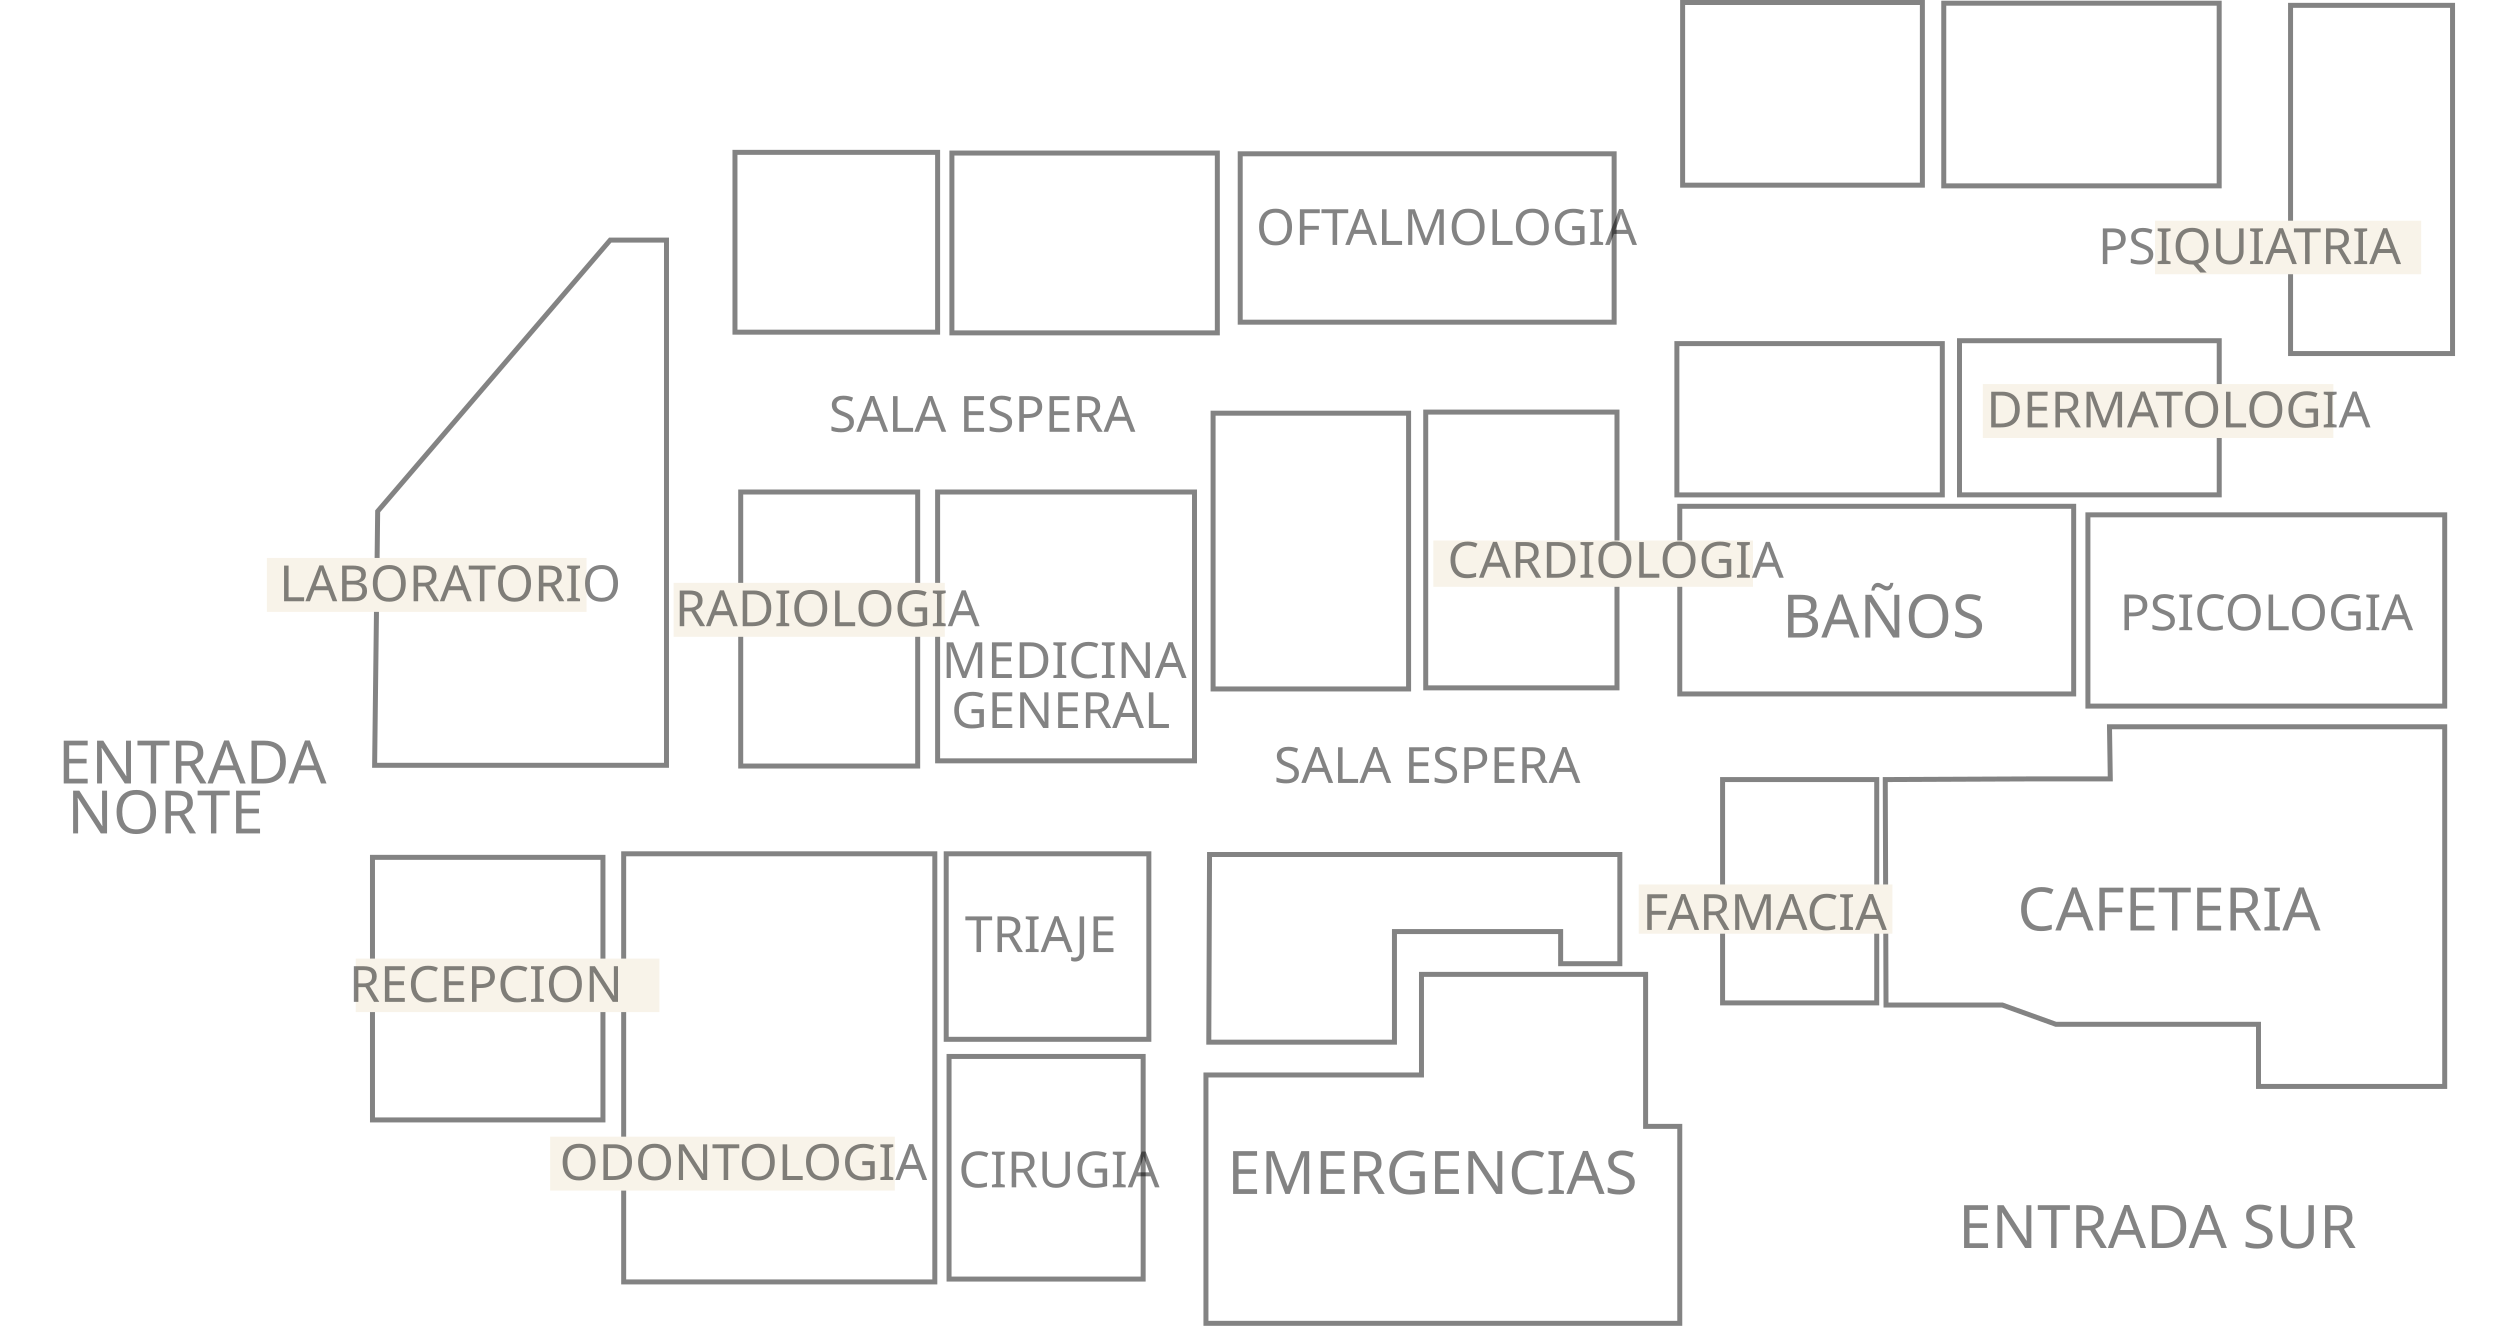
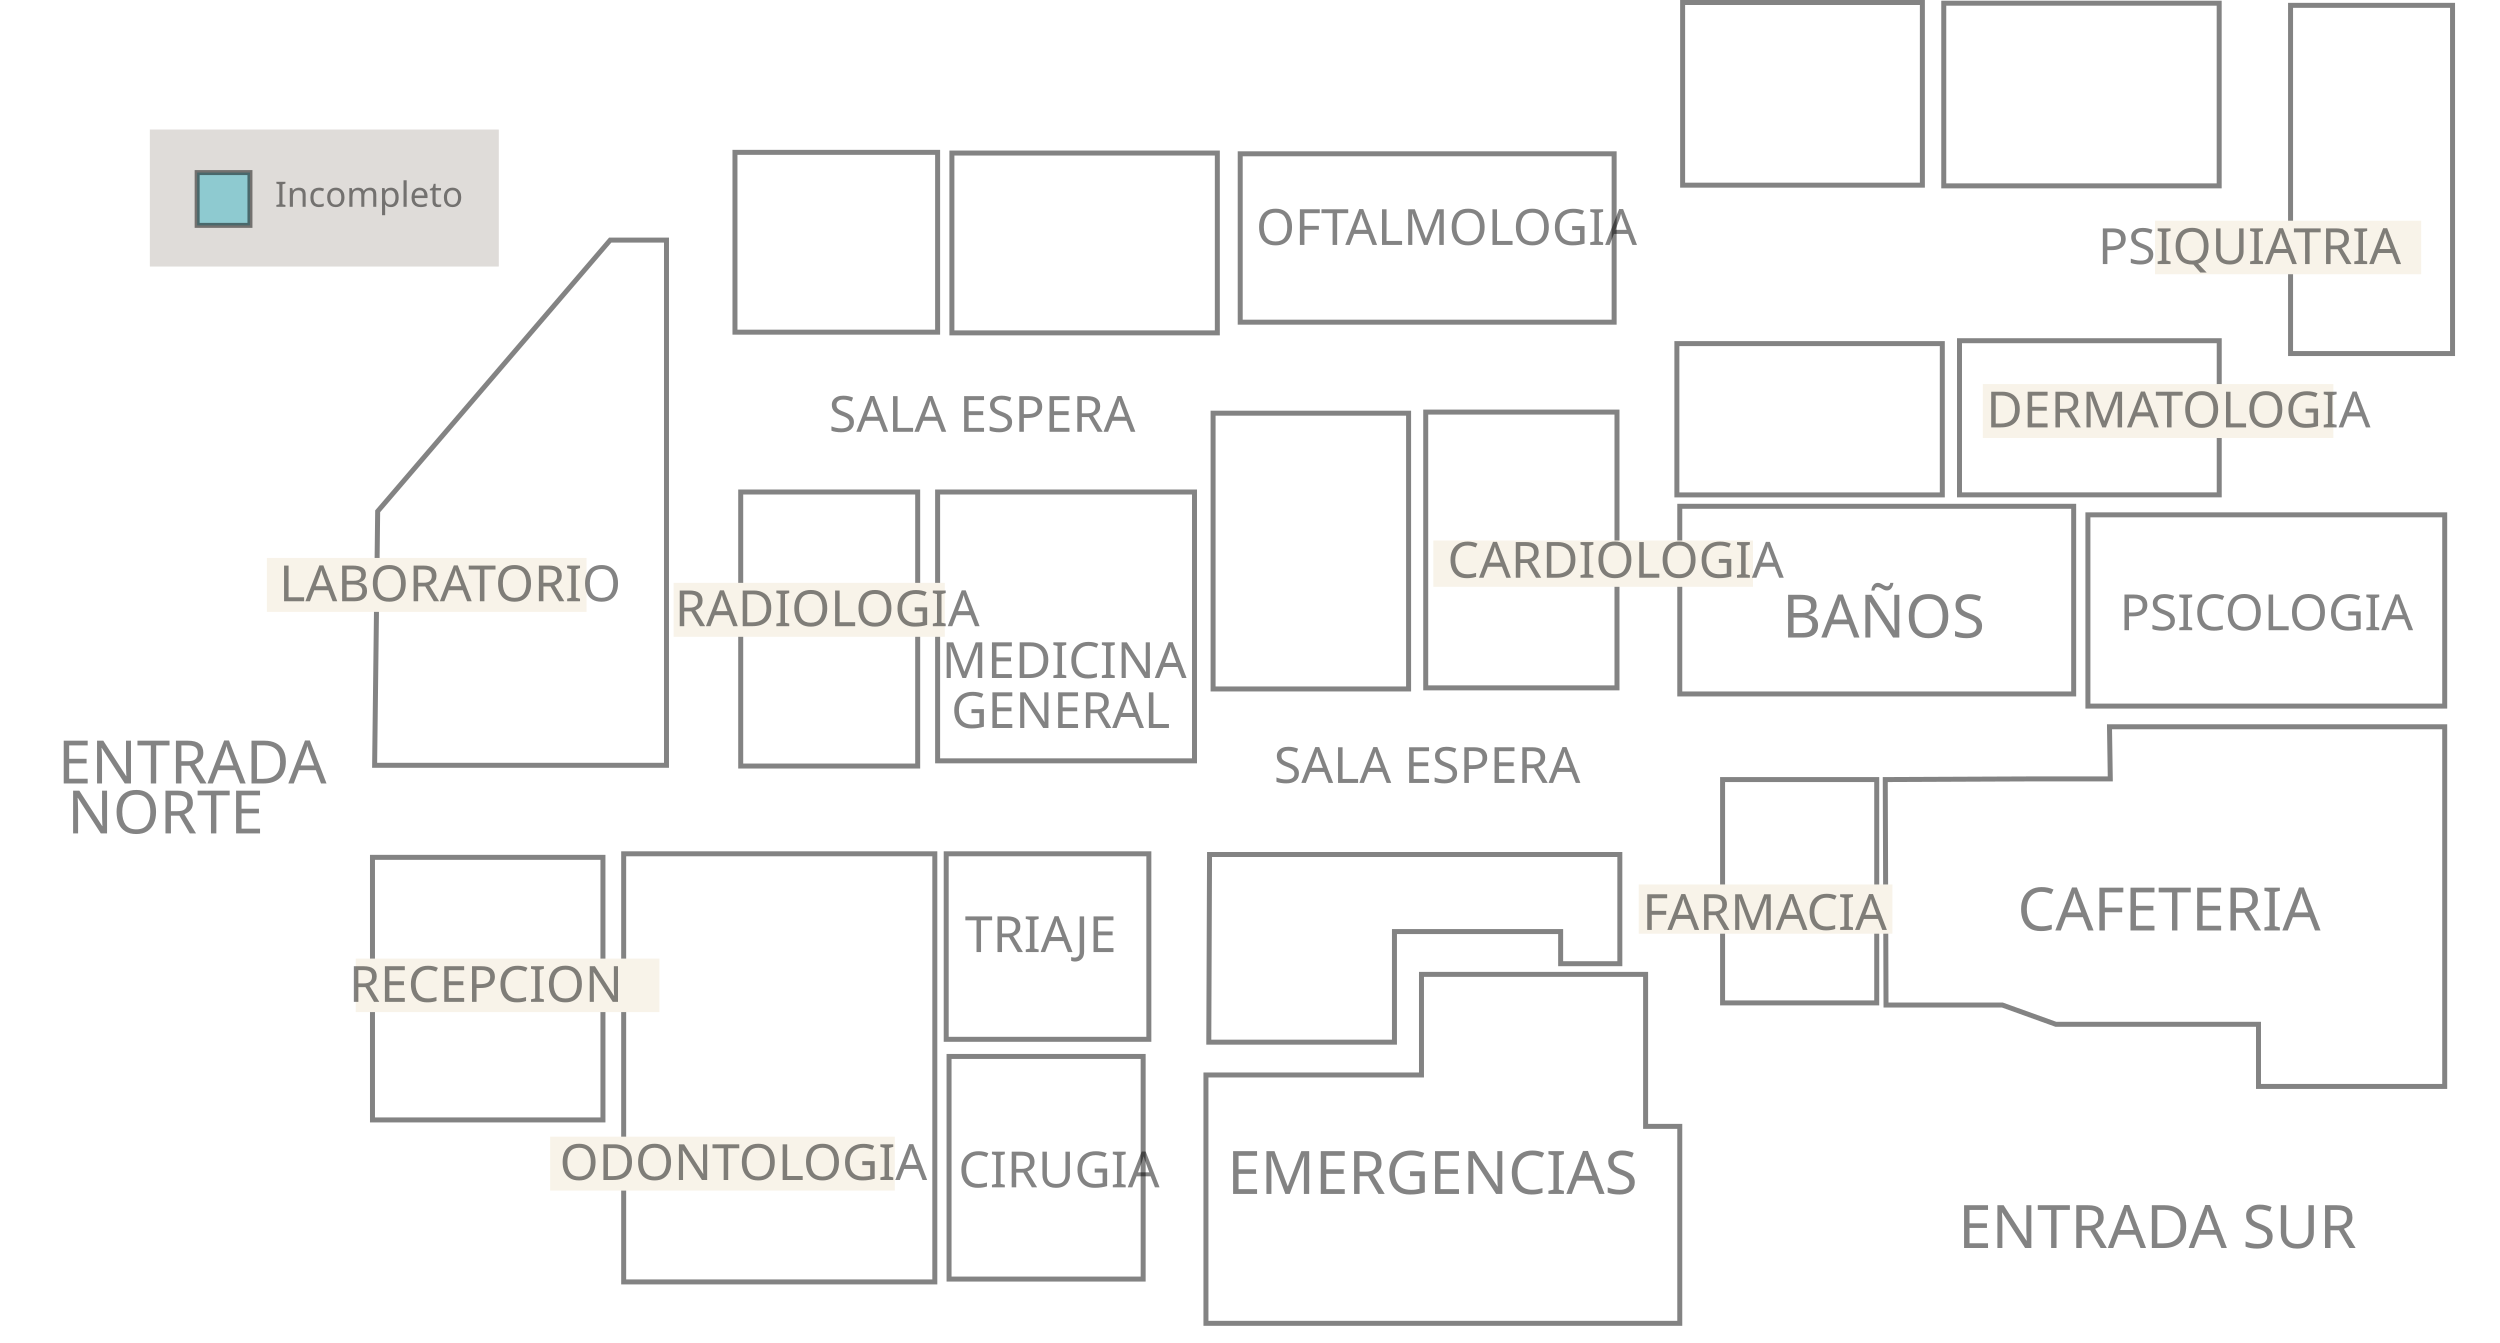
<svg xmlns="http://www.w3.org/2000/svg" id="Capa_2" data-name="Capa 2" viewBox="0 0 500.5 268.76">
  <defs>
-     <style>.cls-1{fill:none;stroke:#0000007c;stroke-miterlimit:10;}.cls-2{font-size:12px;}.cls-10,.cls-2,.cls-24{font-family:Nunito, Myriad Pro; fill: #0000007c;}.cls-3{letter-spacing:0em;}.cls-4{letter-spacing:-0.01em;}.cls-5{letter-spacing:0.01em;}.cls-6{letter-spacing:0em;}.cls-7{letter-spacing:0em;}.cls-8{letter-spacing:0.02em;}.cls-9{fill:#f8f3e9;}.cls-10{font-size:10px;}.cls-11{letter-spacing:-0.08em;}.cls-12{letter-spacing:-0.01em;}.cls-13{letter-spacing:-0.02em;}.cls-14{letter-spacing:0em;}.cls-15{letter-spacing:-0.08em;}.cls-16{letter-spacing:-0.03em;}.cls-17{letter-spacing:-0.02em;}.cls-18{letter-spacing:-0.04em;}.cls-19{letter-spacing:-0.08em;}.cls-20{letter-spacing:-0.03em;}.cls-21{letter-spacing:-0.04em;}.cls-22{letter-spacing:-0.07em;}.cls-23{letter-spacing:0.02em;}.cls-24{font-size:8.59px;}.cls-25{letter-spacing:0em;}.cls-26{letter-spacing:-0.04em;}</style>
+     <style>.cls-1{fill:none;stroke:#0000007c;stroke-miterlimit:10;}.cls-2{font-size:12px;}.cls-10,.cls-2,.cls-24{font-family:Nunito, Myriad Pro; fill: #0000007c;}
+ .cls-3{letter-spacing:0em;}
+ .cls-28{font-family:Nunito, Myriad Pro; fill: #0000007c;font-size:7px;}
+ .cls-29{fill:#52bcc991;stroke:#0000007c;}
+ .cls-30{fill:#a8a1985e;}
+ .cls-4{letter-spacing:-0.01em;}.cls-5{letter-spacing:0.01em;}.cls-6{letter-spacing:0em;}.cls-7{letter-spacing:0em;}.cls-8{letter-spacing:0.02em;}.cls-9{fill:#f8f3e9;}.cls-10{font-size:10px;}.cls-11{letter-spacing:-0.08em;}.cls-12{letter-spacing:-0.01em;}.cls-13{letter-spacing:-0.02em;}.cls-14{letter-spacing:0em;}.cls-15{letter-spacing:-0.08em;}.cls-16{letter-spacing:-0.03em;}.cls-17{letter-spacing:-0.02em;}.cls-18{letter-spacing:-0.04em;}.cls-19{letter-spacing:-0.08em;}.cls-20{letter-spacing:-0.03em;}.cls-21{letter-spacing:-0.04em;}.cls-22{letter-spacing:-0.07em;}.cls-23{letter-spacing:0.02em;}.cls-24{font-size:8.59px;}.cls-25{letter-spacing:0em;}.cls-26{letter-spacing:-0.04em;}</style>
  </defs>
  <rect id="area1" class="cls-1" x="336.86" y="0.5" width="48" height="36.57" />
  <rect id="area2" class="cls-1" x="190.57" y="30.64" width="53.14" height="36" />
  <rect id="oftalmologia" class="cls-1" x="248.29" y="30.79" width="74.86" height="33.71" />
  <rect id="medicinageneral" class="cls-1" x="187.71" y="98.5" width="51.43" height="53.82" />
  <rect id="radiologia" class="cls-1" x="148.29" y="98.5" width="35.43" height="54.86" />
  <polygon class="cls-1" points="241.43 264.93 336.29 264.93 336.29 225.5 329.45 225.5 329.45 195.07 284.58 195.07 284.58 215.21 241.43 215.21 241.43 264.93" />
  <polygon class="cls-1" points="377.43 156.07 408.19 155.93 415.8 155.93 422.48 155.93 422.32 145.5 489.43 145.5 489.43 217.5 452.15 217.5 452.15 205.07 411.6 205.07 400.88 201.21 377.58 201.21 377.43 156.07" />
  <rect class="cls-1" x="344.86" y="156.07" width="30.86" height="44.71" />
  <rect id="cardiologia" class="cls-1" x="285.43" y="82.5" width="38.29" height="55.21" />
  <rect id="odontologia" class="cls-1" x="124.86" y="170.93" width="62.29" height="85.71" />
  <rect id="triaje" class="cls-1" x="189.43" y="170.93" width="40.57" height="37.14" />
  <text class="cls-2" transform="translate(392.05 249.85)">ENTRADA SUR</text>
  <text class="cls-2" transform="translate(11.6 156.85)">ENTRADA <tspan x="1.88" y="10">NORTE</tspan>
  </text>
  <rect class="cls-1" x="74.57" y="171.64" width="46.14" height="52.57" />
  <rect class="cls-1" x="190" y="211.5" width="38.86" height="44.57" />
  <polygon id="area3" class="cls-1" points="242.15 171.07 324.29 171.07 324.29 192.93 312.44 192.93 312.44 186.5 279.17 186.5 279.17 208.64 242 208.64 242.15 171.07" />
  <rect class="cls-1" x="336.29" y="101.36" width="78.86" height="37.57" />
  <rect id="dermatologia" class="cls-1" x="392.29" y="68.21" width="52" height="30.86" />
  <rect id="area4" class="cls-1" x="335.71" y="68.79" width="53.14" height="30.29" />
  <polygon id="laboratorio" class="cls-1" points="75.61 102.36 122.16 48.07 133.43 48.07 133.43 153.21 75 153.21 75.61 102.36" />
  <rect id="area5" class="cls-1" x="242.86" y="82.72" width="39.14" height="55.21" />
  <text class="cls-2" transform="translate(245.71 239.02)">EMERGENCIAS</text>
  <text class="cls-2" transform="translate(403.89 186.28)">CAFETERIA</text>
  <rect class="cls-9" x="328.07" y="177.07" width="50.79" height="9.86" />
  <text class="cls-10" transform="translate(328.81 186.17)">FARMACIA</text>
  <text class="cls-10" transform="translate(255.03 156.74)">SALA ESPERA</text>
  <text class="cls-10" transform="translate(165.94 86.45)">SALA ESPERA</text>
  <rect id="area6" class="cls-1" x="389.14" y="0.64" width="55.14" height="36.57" />
  <rect id="psiquiatria" class="cls-1" x="458.57" y="1.07" width="32.43" height="69.71" />
  <rect class="cls-9" x="71.22" y="191.91" width="60.79" height="10.71" />
  <text class="cls-10" transform="translate(69.87 200.58)">RECEPCION</text>
  <rect id="area7" class="cls-1" x="147.14" y="30.5" width="40.57" height="36" />
  <text x="6.57" y="-4.82" />
  <text class="cls-2" transform="translate(356.82 127.64)">BAÑOS</text>
  <rect id="psicologia" class="cls-1" x="418" y="103.07" width="71.43" height="38.29" />
  <rect class="cls-9" x="53.43" y="111.7" width="64" height="10.8" />
  <text class="cls-10" transform="translate(55.9 120.37)">LABORATORIO</text>
  <rect class="cls-9" x="431.43" y="44.19" width="53.29" height="10.71" />
  <text class="cls-10" transform="translate(420.02 52.86)">PSIQUIATRIA</text>
  <text class="cls-10" transform="translate(424.35 126.17)">PSICOLOGIA</text>
  <rect class="cls-9" x="396.96" y="76.89" width="70.18" height="10.8" />
  <text class="cls-10" transform="translate(397.67 85.56)">DERMATOLOGIA</text>
  <rect class="cls-9" x="110.14" y="227.56" width="69" height="10.8" />
  <text class="cls-10" transform="translate(112.03 236.23)">ODONTOLOGIA</text>
  <text class="cls-10" transform="translate(191.86 237.71)">CIRUGIA</text>
  <rect class="cls-9" x="134.86" y="116.69" width="54.29" height="10.8" />
  <text class="cls-10" transform="translate(135.11 125.36)">RADIOLOGIA</text>
  <text class="cls-10" transform="translate(188.55 135.74)">MEDICINA<tspan x="1.88" y="10">GENERAL</tspan>
  </text>
  <text class="cls-10" transform="translate(251.46 49.03)">OFTALMOLOGIA</text>
  <text class="cls-10" transform="translate(193.17 190.6)">TRIAJE</text>
  <rect class="cls-9" x="286.95" y="108.21" width="64" height="9.27" />
  <text class="cls-10" transform="translate(289.78 115.66)">CARDIOLOGIA</text>
  <text class="cls-10" transform="translate(154.54 50.52)" />
  <text class="cls-10" transform="translate(202.96 50.6)" />
  <text class="cls-10" transform="translate(346.39 19.89)" />
  <text class="cls-10" transform="translate(400.53 21.6)" />
  <text class="cls-10" transform="translate(248.39 111.74)" />
  <text class="cls-10" transform="translate(346.96 86.17)" />
  <text class="cls-10" transform="translate(247.73 186.9)" />
+   <rect class="cls-30" x="30" y="25.93" width="69.86" height="27.43" />
+   <rect class="cls-29" x="39.47" y="34.55" width="10.57" height="10.57" />
+   <text class="cls-27" transform="translate(55.05 41.4)">
+     <tspan class="cls-28">Incompleto</tspan>
+   </text>
</svg>
